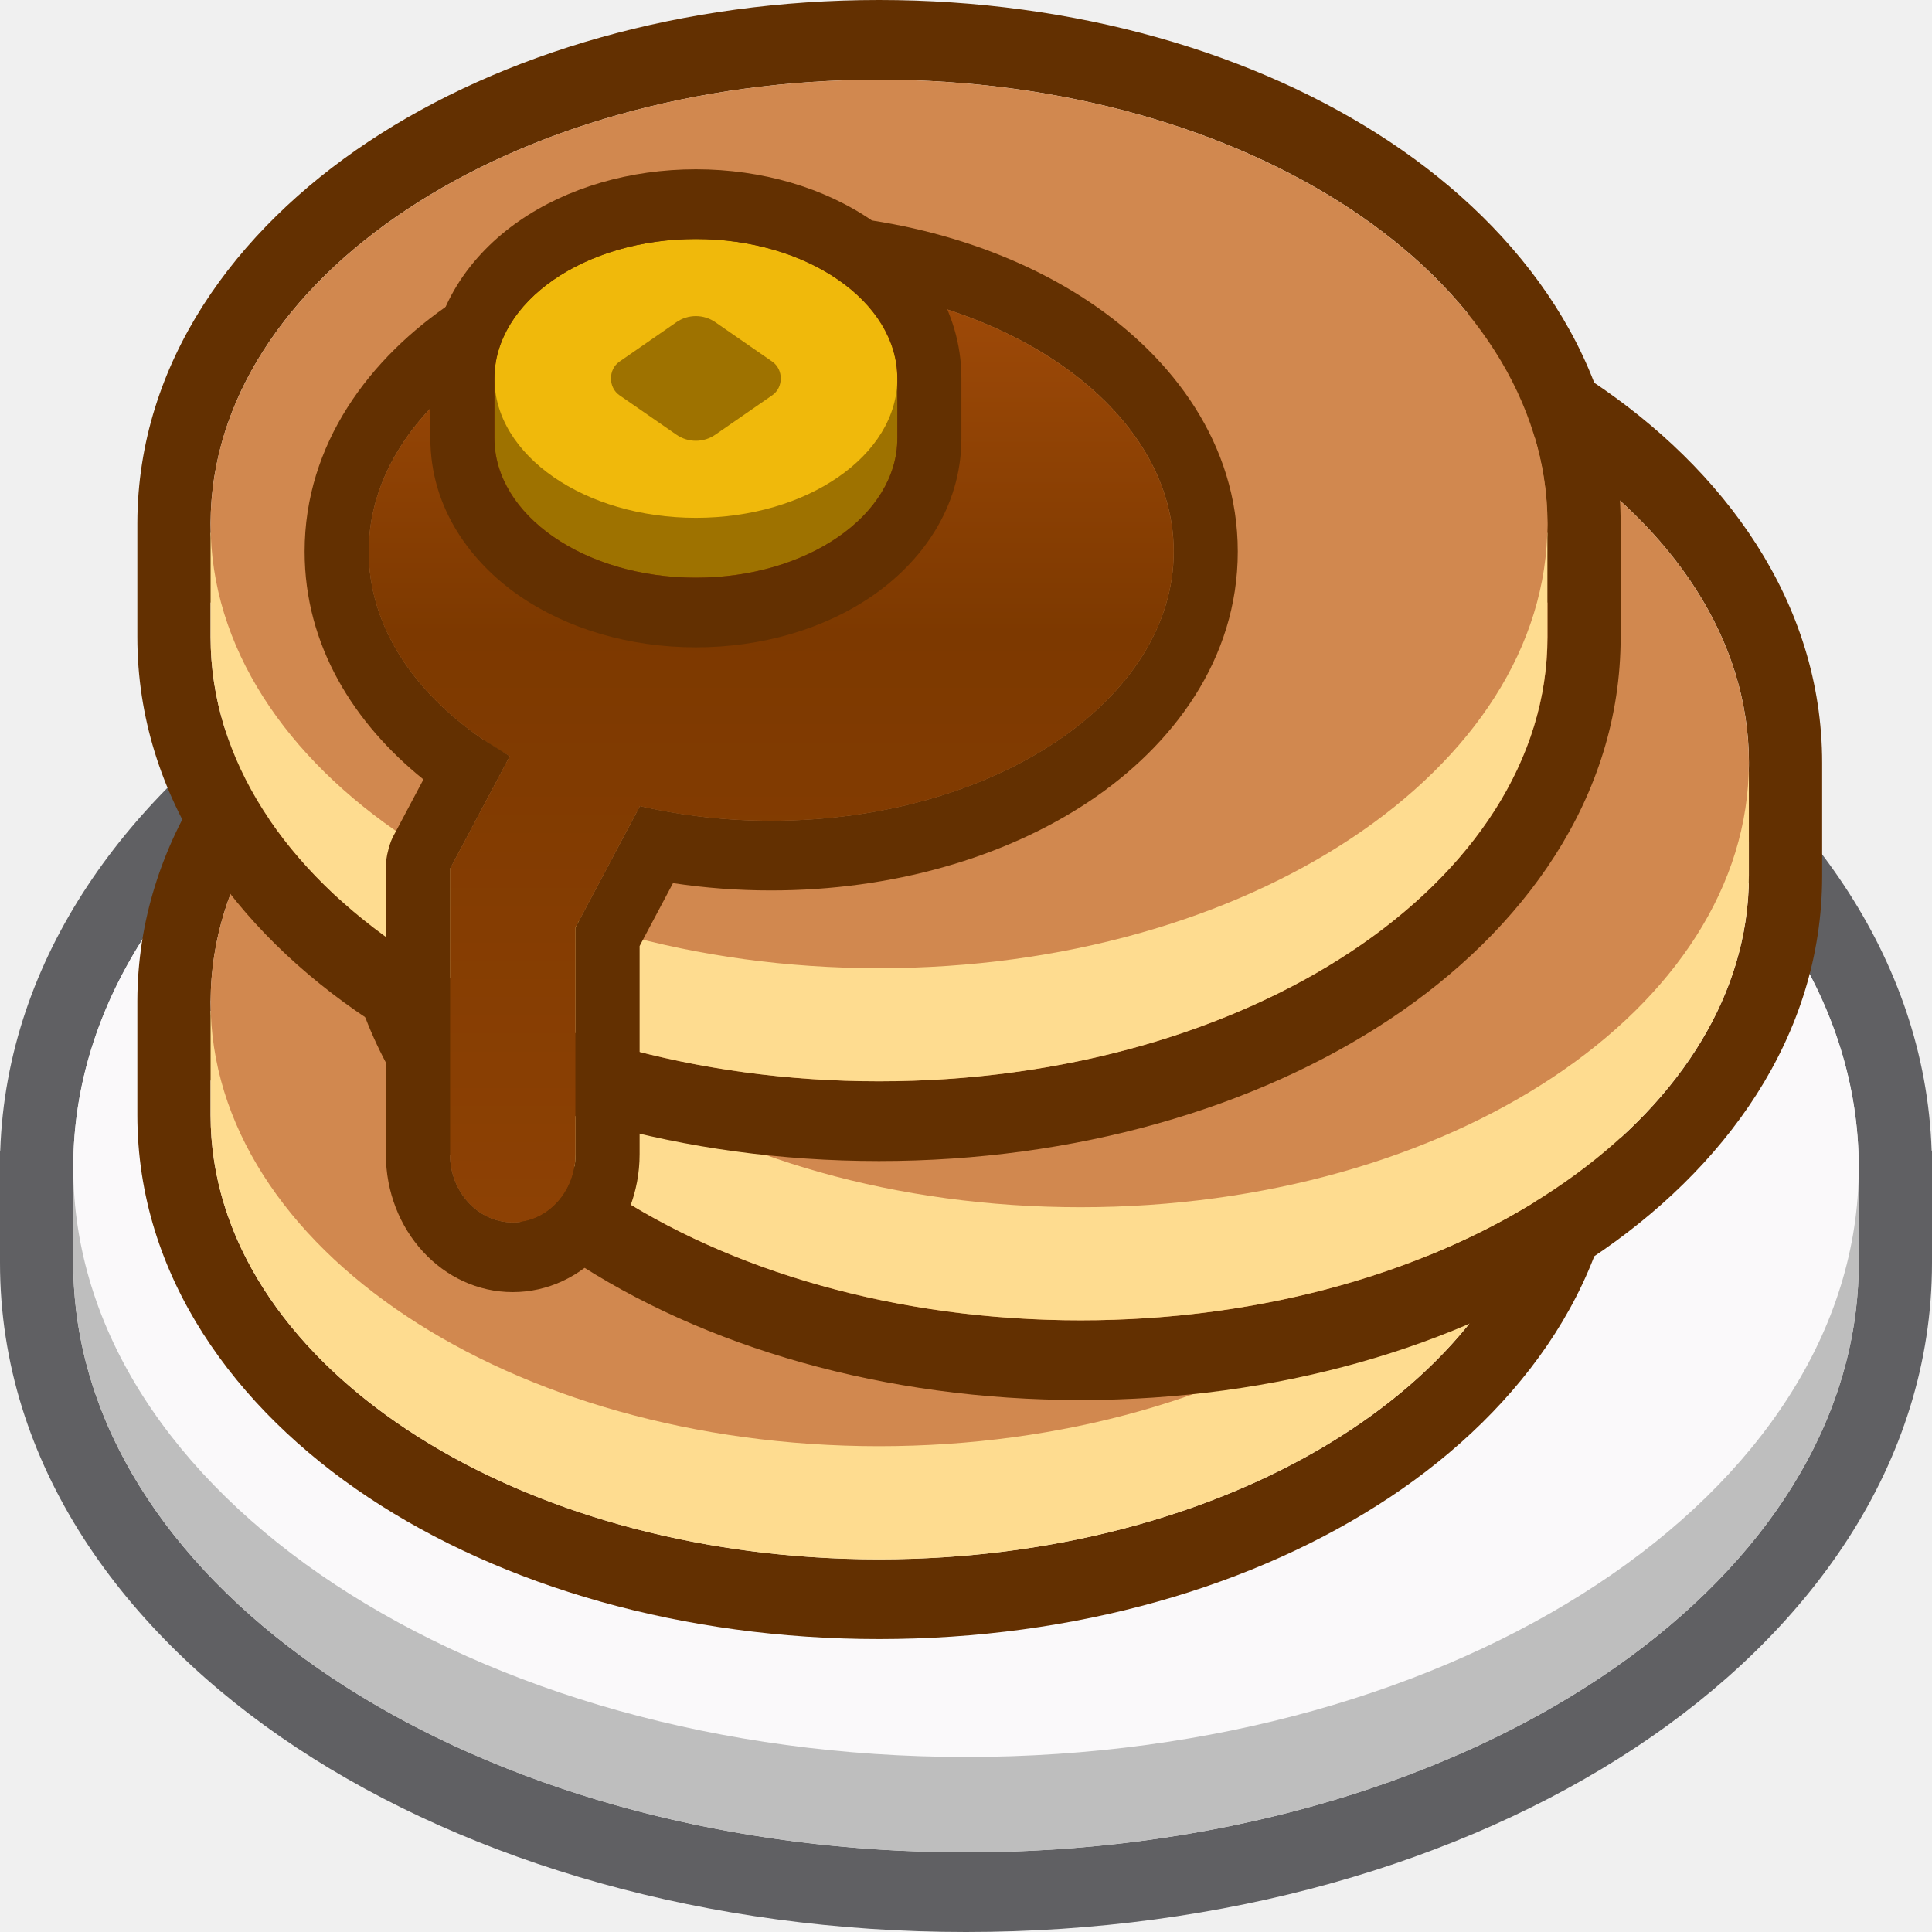
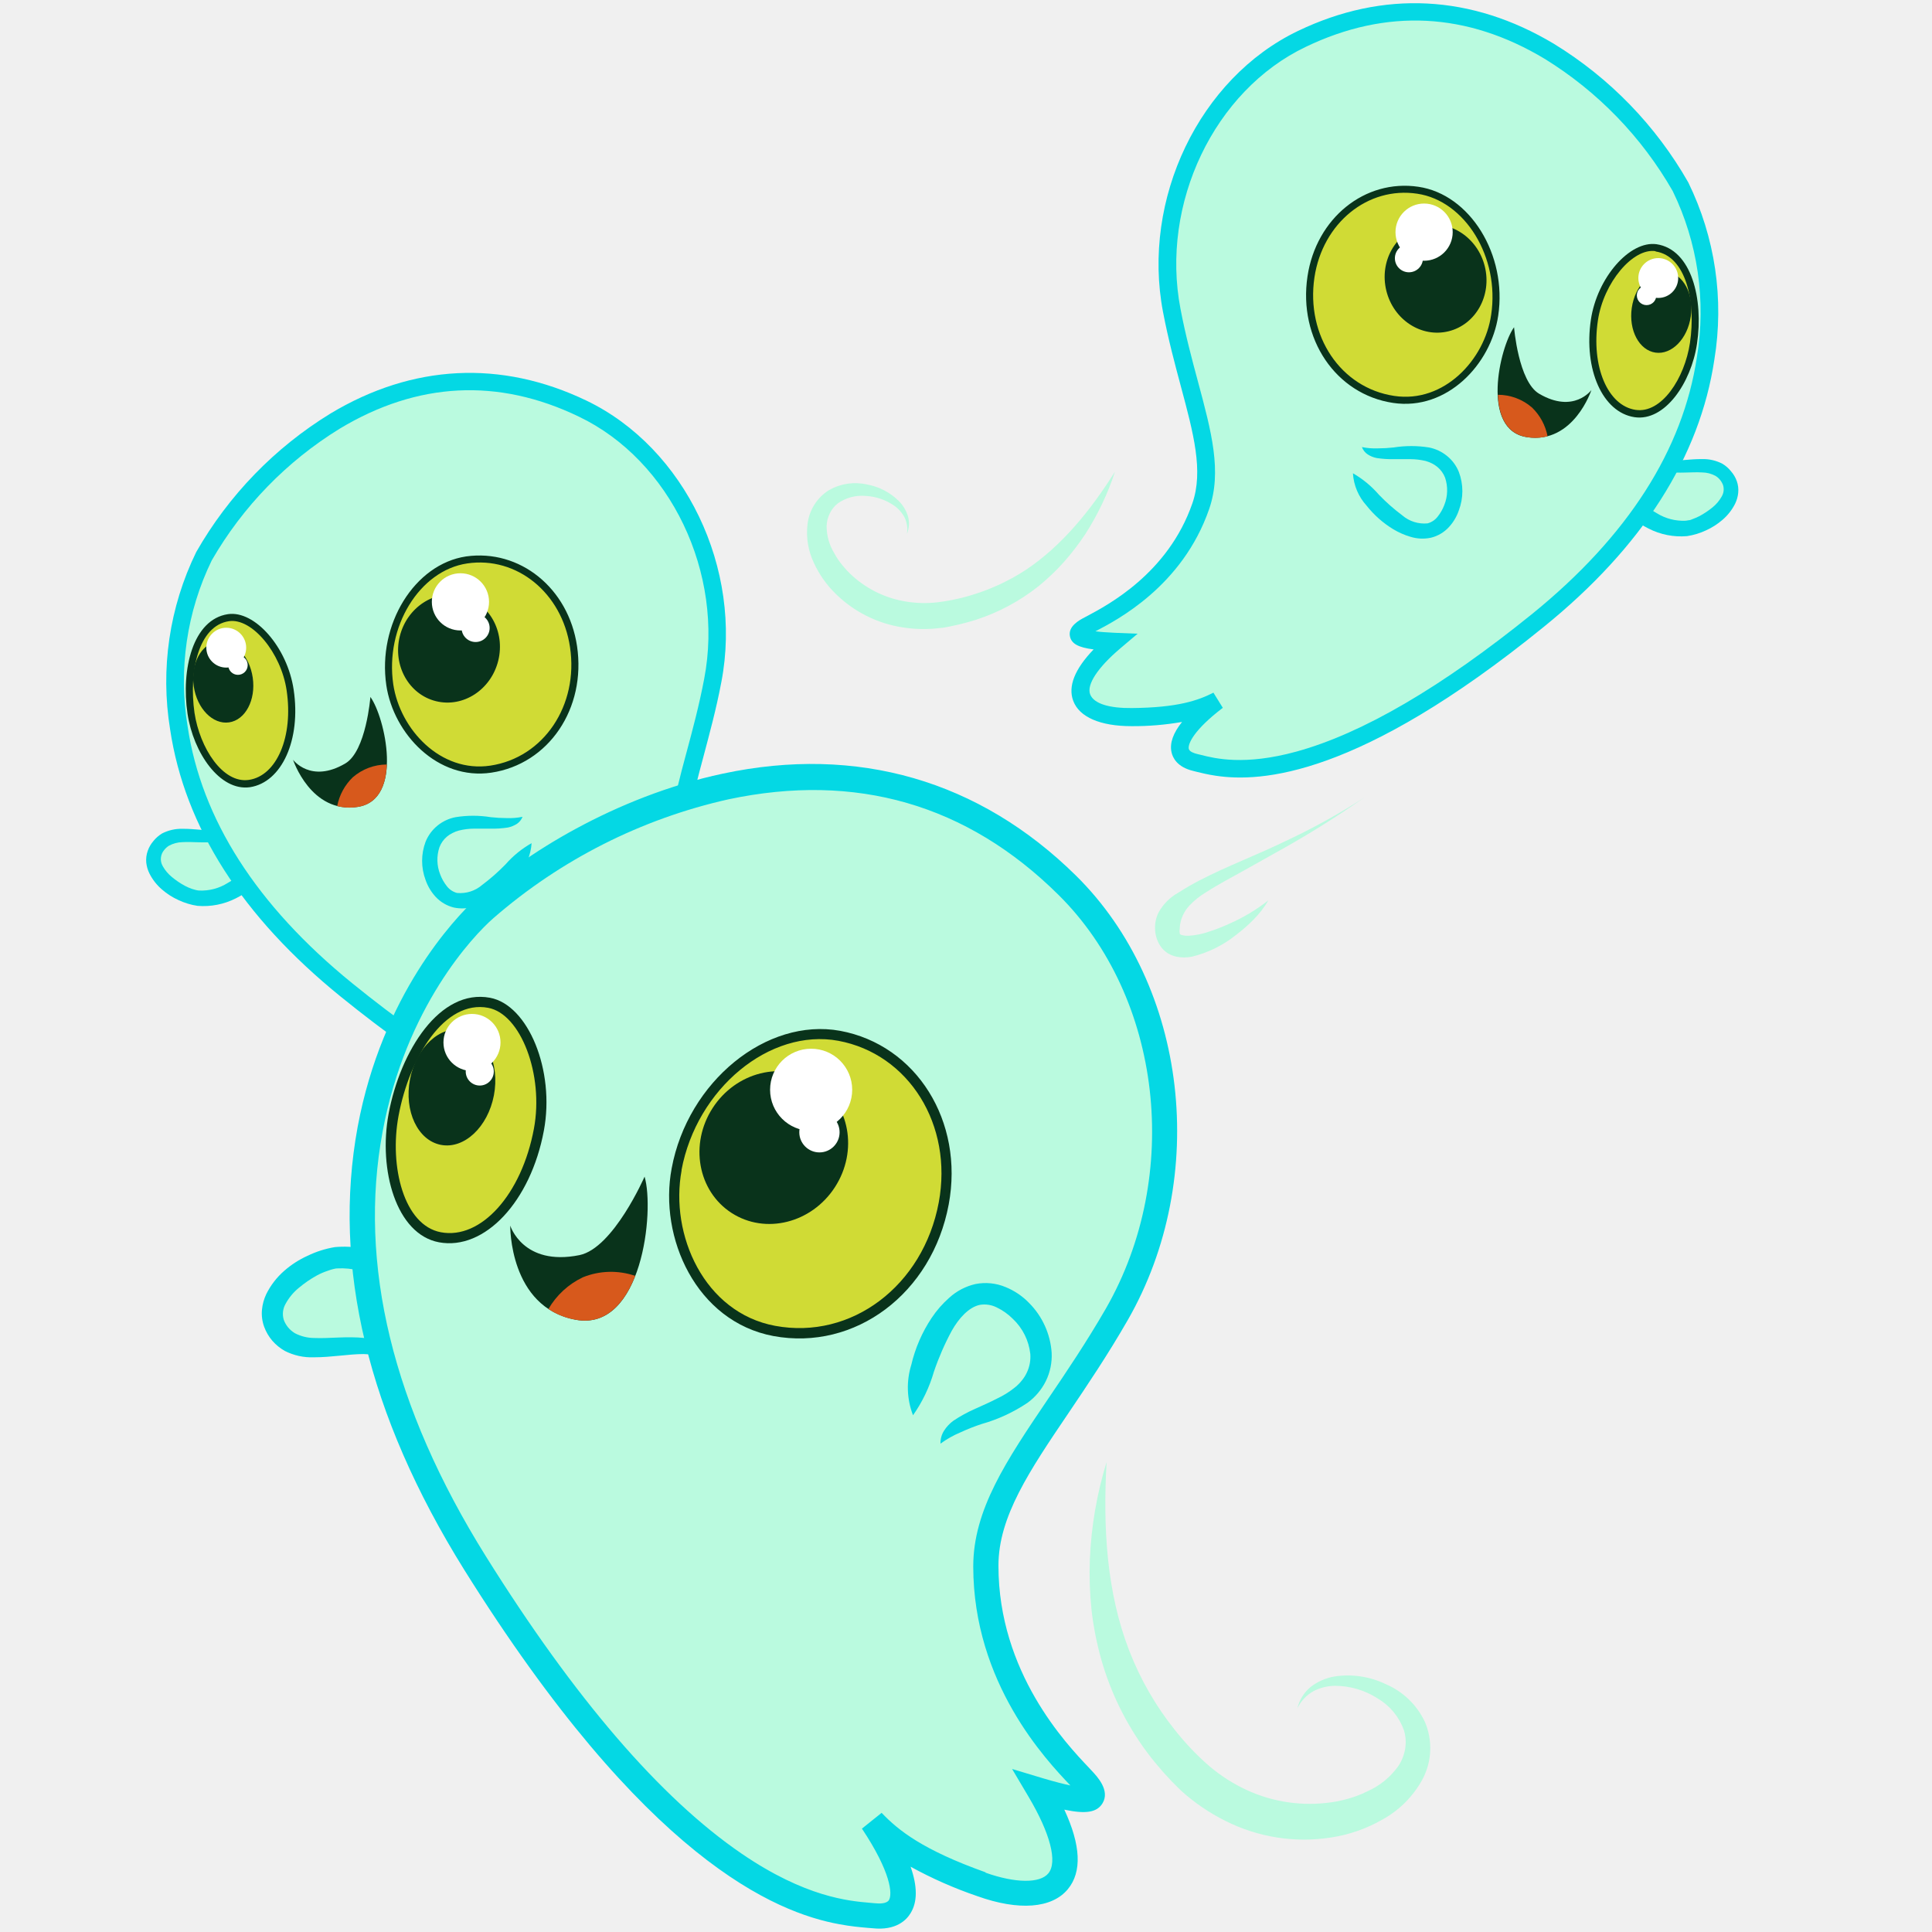
- <svg xmlns="http://www.w3.org/2000/svg" width="64" height="64" fill="none">
-   <style>.B{fill-rule:evenodd}.C{fill:#633001}.D{fill:#fedc90}.E{fill:#d1884f}</style>
-   <path fill="#606063" d="M2.438 38.115l-.012.556c0 .704.056 1.398.166 2.083h-.166v1.077a13.12 13.12 0 0 0 .093 1.562C3.725 53.45 16.463 61.36 32 61.36s28.275-7.912 29.48-17.967a13.11 13.11 0 0 0 .093-1.562v-1.077h-.166a13.13 13.13 0 0 0 .166-2.083 13.2 13.2 0 0 0-.012-.556C61.116 27.587 48.05 19.143 32 19.143S2.884 27.587 2.438 38.115zm-2.43 0c.22-6.424 4.233-11.82 9.82-15.51 5.79-3.824 13.635-6.103 22.17-6.103s16.38 2.28 22.17 6.103c5.586 3.69 9.6 9.085 9.82 15.51H64v3.716c0 6.67-4.082 12.27-9.83 16.065C48.38 61.72 40.536 64 32 64s-16.38-2.28-22.17-6.103C4.082 54.102 0 48.5 0 41.832v-3.716h.01z" class="B" />
-   <path fill="#bebebe" d="M61.574 41.832c0 10.786-13.24 19.53-29.574 19.53S2.427 52.618 2.427 41.832V38.74h59.147v3.092z" />
-   <path fill="#faf9fa" d="M61.574 38.672c0 10.786-13.24 19.53-29.574 19.53S2.427 49.458 2.427 38.672 15.667 19.143 32 19.143s29.574 8.743 29.574 19.53z" />
-   <path d="M6.977 33.155v.037a10.01 10.01 0 0 0 .345 2.602h-.345v1.144c0 .505.038 1.004.113 1.495 1.127 7.426 10.56 13.22 22.03 13.22s20.902-5.796 22.03-13.22a9.95 9.95 0 0 0 .113-1.495v-1.144h-.345a10.02 10.02 0 0 0 .345-2.53v-.073-.037c-.03-8.11-9.932-14.68-22.142-14.68s-22.112 6.57-22.142 14.68zm-2.427 0h0v3.783c0 5.33 3.24 9.73 7.646 12.66 4.447 2.956 10.436 4.698 16.922 4.698s12.475-1.742 16.922-4.698c4.405-2.928 7.646-7.327 7.646-12.66v-3.746c0-5.33-3.24-9.73-7.646-12.658-4.447-2.956-10.436-4.698-16.922-4.698s-12.475 1.742-16.922 4.698c-4.395 2.92-7.632 7.307-7.646 12.622z" class="B C" />
-   <path d="M51.26 36.938c0 8.128-9.913 14.717-22.142 14.717S6.976 45.066 6.976 36.938v-3.453H51.26v3.453z" class="D" />
-   <path d="M51.26 33.19c0 8.128-9.913 14.717-22.142 14.717S6.976 41.32 6.976 33.19 16.9 18.474 29.118 18.474 51.26 25.063 51.26 33.19z" class="E" />
-   <path d="M13.65 25.237v.037a10.01 10.01 0 0 0 .345 2.602h-.345v1.144c0 .505.038 1.004.113 1.495 1.127 7.426 10.56 13.222 22.03 13.222s20.902-5.796 22.03-13.222a9.96 9.96 0 0 0 .113-1.495v-1.144h-.345c.22-.822.34-1.667.345-2.53v-.073-.037c-.03-8.11-9.932-14.68-22.142-14.68s-22.112 6.57-22.142 14.68zm-2.426 0h0v3.783c0 5.33 3.24 9.73 7.647 12.66 4.447 2.956 10.436 4.698 16.922 4.698s12.475-1.742 16.922-4.698c4.405-2.928 7.646-7.327 7.646-12.66v-3.746c0-5.33-3.24-9.73-7.646-12.66-4.447-2.956-10.436-4.698-16.922-4.698S23.316 9.66 18.87 12.615c-4.395 2.92-7.632 7.307-7.646 12.622z" class="B C" />
-   <path d="M57.933 29.02c0 8.128-9.913 14.717-22.142 14.717S13.65 37.148 13.65 29.02v-3.453h44.284v3.453z" class="D" />
-   <path d="M57.933 25.274c0 8.128-9.913 14.717-22.142 14.717S13.65 33.402 13.65 25.274s9.913-14.717 22.142-14.717 22.142 6.59 22.142 14.717z" class="E" />
-   <path d="M6.977 17.32v.037a10.01 10.01 0 0 0 .345 2.602h-.345v1.144c0 .505.038 1.004.113 1.495 1.127 7.426 10.56 13.22 22.03 13.22s20.902-5.796 22.03-13.22a9.95 9.95 0 0 0 .113-1.495V19.96h-.345a10.02 10.02 0 0 0 .345-2.53v-.073-.037C51.23 9.208 41.33 2.64 29.12 2.64S7.006 9.208 6.977 17.32zm-2.427 0h0v3.783c0 5.33 3.24 9.73 7.646 12.66 4.447 2.956 10.436 4.698 16.922 4.698s12.475-1.742 16.922-4.698c4.405-2.928 7.646-7.327 7.646-12.66v-3.746c0-5.33-3.24-9.73-7.646-12.66C41.594 1.742 35.605 0 29.12 0S16.643 1.742 12.197 4.698C7.802 7.62 4.565 12.005 4.55 17.32z" class="B C" />
-   <path d="M51.26 21.103c0 8.128-9.913 14.717-22.142 14.717S6.976 29.23 6.976 21.103V17.65H51.26v3.453z" class="D" />
-   <path d="M51.26 17.356c0 8.128-9.913 14.717-22.142 14.717S6.976 25.484 6.976 17.356 16.9 2.64 29.118 2.64 51.26 9.228 51.26 17.356z" class="E" />
-   <g class="B">
-     <path fill="url(#A)" d="M12.214 18.272c0 2.714 1.813 5.144 4.673 6.78l-1.982 3.733v9.448c0 1.25.93 2.262 2.08 2.262s2.08-1.013 2.08-2.262V30.72l2.132-4.016c1.363.314 2.827.485 4.35.485 7.364 0 13.333-3.992 13.333-8.916S32.9 9.356 25.547 9.356s-13.333 3.992-13.333 8.916z" />
-     <path d="M16.887 25.05l-.91-.572c-2.33-1.605-3.762-3.794-3.762-6.207 0-4.924 5.97-8.916 13.333-8.916s13.333 3.992 13.333 8.916-5.97 8.916-13.333 8.916a19.39 19.39 0 0 1-4.35-.485l-2.132 4.016v7.514c0 1.25-.93 2.262-2.08 2.262s-2.08-1.013-2.08-2.262v-9.448l1.982-3.733zm-4.105 3.773v9.408c0 2.525 1.882 4.572 4.203 4.572s4.203-2.047 4.203-4.57v-6.895l1.106-2.083a21.73 21.73 0 0 0 3.253.242c4 0 7.74-1.082 10.54-2.953 2.764-1.848 4.916-4.708 4.916-8.272S38.85 11.85 36.087 10c-2.798-1.87-6.53-2.953-10.54-2.953S17.805 8.13 15.007 10c-2.764 1.848-4.916 4.708-4.916 8.27 0 3.128 1.647 5.704 3.936 7.55l-.945 1.78c-.1.164-.162.34-.213.53-.062.228-.1.462-.086.694z" class="C" />
+ <svg xmlns="http://www.w3.org/2000/svg" xmlns:xlink="http://www.w3.org/1999/xlink" viewBox="0 0 64 64">
+   <defs>
+     <style>.cls-1{fill:#bafadf;}.cls-2{fill:#04d8e4;}.cls-3{fill:#d0db35;}.cls-4{fill:#09331b;}.cls-5{fill:#fff;}.cls-6{fill:#d7591c;}.cls-7{fill:none;}</style>
+     <symbol id="New_Symbol_1" data-name="New Symbol 1" viewBox="0 0 256 256">
+       <path class="cls-1" d="M101.34,105.5c1.63,5.81,3.92,11.38,7.61,15.78a28,28,0,0,0,6.4,5.56,25.92,25.92,0,0,0,3.71,2,15.57,15.57,0,0,0,3.89,1,13.83,13.83,0,0,0,7.79-1.17,12.29,12.29,0,0,0,1.73-1,10.21,10.21,0,0,0,1.52-1.25,7,7,0,0,0,1.95-3.14,4.12,4.12,0,0,0,.08-1.71,3.89,3.89,0,0,0-.68-1.61,5.61,5.61,0,0,0-3.23-2,7.35,7.35,0,0,0-4.1.18,4.41,4.41,0,0,0-1.75,1.13,3.62,3.62,0,0,0-.87,2,3.67,3.67,0,0,1,.5-2.24,4.83,4.83,0,0,1,1.75-1.64,8,8,0,0,1,4.72-.91,7,7,0,0,1,4.57,2.15,6.17,6.17,0,0,1,1.52,5.13,9.42,9.42,0,0,1-2.28,4.68,13.67,13.67,0,0,1-4,3.11,16.07,16.07,0,0,1-9.72,1.73,17.87,17.87,0,0,1-4.78-1.33l-1.11-.53-1-.57c-.69-.4-1.37-.81-2-1.27a26.07,26.07,0,0,1-6.74-6.67,28.09,28.09,0,0,1-2.37-4.06,33.25,33.25,0,0,1-1.66-4.35A35.71,35.71,0,0,1,101.34,105.5Z" />
+       <path class="cls-1" d="M85.42,154.69a89.23,89.23,0,0,0,10.67,5.87c3.66,1.77,7.45,3.18,11.15,5.09.93.49,1.82,1,2.79,1.62a6.7,6.7,0,0,1,2.63,2.63,4.59,4.59,0,0,1,.46,2.09,4.32,4.32,0,0,1-.67,2.3,3.56,3.56,0,0,1-1,1,3.8,3.8,0,0,1-1.2.46,5.14,5.14,0,0,1-2,0,15.25,15.25,0,0,1-5.9-2.9,20.38,20.38,0,0,1-2.36-2.09,11.93,11.93,0,0,1-1.9-2.48,26.81,26.81,0,0,0,7.87,4.15,10.34,10.34,0,0,0,2.64.54,2.75,2.75,0,0,0,1-.11c.24-.09.23-.15.24-.22a2.11,2.11,0,0,0,0-.62,4.53,4.53,0,0,0-.12-.89,5,5,0,0,0-1.11-2.1,10,10,0,0,0-2.24-1.81c-1.67-1.08-3.45-2.06-5.23-3l-5.35-3C92.21,159.18,88.75,157,85.42,154.69Z" />
+       <path class="cls-1" d="M32.84,108.89c-3.69,4.21-9.49-.25-12,3.38-1.91,2.77,1.82,5.89,4.82,6.64s8.63-1.67,10.82-7.87" />
+       <path class="cls-2" d="M32.84,108.89a22,22,0,0,1-2.09.83,6.88,6.88,0,0,1-2,.36c-1.43,0-2.92-.27-4.6-.26a5.6,5.6,0,0,0-2.68.62,4.38,4.38,0,0,0-1.14,1,4,4,0,0,0-.75,1.29,3.64,3.64,0,0,0-.2,1.57,4.29,4.29,0,0,0,.42,1.44,6.85,6.85,0,0,0,1.67,2.13,8.9,8.9,0,0,0,2.17,1.39,9,9,0,0,0,2.53.77,9.52,9.52,0,0,0,5.09-1,10.73,10.73,0,0,0,3.86-3.24,6.28,6.28,0,0,0,1.4-4.71,39.16,39.16,0,0,0-3.08,3.34A13.75,13.75,0,0,1,30.17,117a6.56,6.56,0,0,1-3.82,1,3.11,3.11,0,0,1-.44-.08l-.48-.14a6.52,6.52,0,0,1-.94-.41,10.36,10.36,0,0,1-1.7-1.15,5,5,0,0,1-1.22-1.44,1.86,1.86,0,0,1,.21-2.18,2.39,2.39,0,0,1,.61-.54,3.92,3.92,0,0,1,1.78-.47c1.4-.08,3,.15,4.66-.06a6.45,6.45,0,0,0,2.43-.73A3.4,3.4,0,0,0,32.84,108.89Z" />
+       <path class="cls-1" d="M90.59,116.05c3.54,10.23,12.52,14.5,14.86,15.73s1.89,2-3.41,2.24c8.07,6.85,4.09,10-2.25,10s-9.22-1.07-11.4-2.18c5.68,4.33,6.28,7.4,2.94,8.19s-15.72,5.22-45.43-18.84S22.7,81.87,27,73.7c5-9.37,24.6-31.83,50.17-19.56,12,5.77,20.1,21,17.24,36C92.27,101.47,88.26,109.3,90.59,116.05Z" />
+       <path class="cls-2" d="M45.16,132.07c-13.08-10.59-20.69-22.51-22.62-35.43A39.13,39.13,0,0,1,26,73.15,51.4,51.4,0,0,1,43.78,54.8c10.89-6.55,22.62-7.14,33.92-1.72,13.07,6.27,20.76,22.29,17.89,37.26C94.9,94,94,97.26,93.23,100.18c-1.68,6.26-3,11.21-1.53,15.49,3.23,9.33,11.29,13.52,13.94,14.89l.36.19c.67.35,2.24,1.18,1.93,2.54-.21.92-1.07,1.44-3.13,1.69,2.51,2.62,3.42,4.91,2.7,6.83-.81,2.17-3.63,3.39-7.72,3.35a39.52,39.52,0,0,1-6.71-.56q1.79,2.27,1.41,4.05c-.15.71-.73,2-2.88,2.49l-.42.1a23.34,23.34,0,0,1-2.58.54C82.65,152.67,69.69,151.94,45.16,132.07ZM99.8,142.82c2.92,0,5.08-.69,5.51-1.83s-1-3.54-4-6.08L99,133l3-.12c1.17,0,2-.12,2.58-.2h0c-2.85-1.48-11.54-6-15.07-16.21h0c-1.72-5-.31-10.21,1.48-16.86.77-2.87,1.65-6.13,2.32-9.67C96,75.94,88.83,61,76.69,55.2,66,50.05,55.31,50.6,45,56.81A49.55,49.55,0,0,0,28.06,74.25a36.6,36.6,0,0,0-3.2,22c1.83,12.32,9.16,23.74,21.77,34,12,9.73,22.55,15.89,31.3,18.28,6.9,1.9,10.8.91,12.67.44l.47-.11c.38-.09,1-.3,1.12-.7.14-.63-.66-2.49-4.51-5.42l1.24-2C90.94,141.8,93.66,142.76,99.8,142.82Z" />
+       <path class="cls-3" d="M51.65,90.74c-1.12-7.54,3.4-15.53,10.18-16.54s13,3.93,14.17,11.48-3.22,15.08-11,16.23C58.26,102.92,52.59,97.08,51.65,90.74Z" />
+       <path class="cls-4" d="M51.19,90.81C50,82.73,54.93,74.75,61.76,73.73c7.1-1,13.55,4.16,14.7,11.88,1.23,8.27-3.75,15.63-11.35,16.77C58,103.44,52.15,97.26,51.19,90.81Zm.92-.13c.9,6,6.28,11.75,12.86,10.77,7.08-1.06,11.72-8,10.56-15.7-1.07-7.2-7.06-12.07-13.63-11.09C55.56,75.6,51,83.09,52.11,90.68Z" />
+       <path class="cls-3" d="M25.31,94.51c-.89-6,.8-12,5-12.66,3.22-.48,7.38,4.22,8.17,9.56.9,6-1.2,11.77-5.4,12.39C29.37,104.35,26.06,99.54,25.31,94.51Z" />
+       <path class="cls-4" d="M24.85,94.58c-.88-5.88.7-12.5,5.35-13.2,3.57-.53,7.88,4.41,8.71,10,1,6.62-1.56,12.29-5.8,12.93C29.12,104.86,25.62,99.74,24.85,94.58Zm.92-.14c.71,4.71,3.77,9.41,7.21,8.9,3.71-.55,5.91-5.76,5-11.86-.74-5-4.6-9.62-7.64-9.17C26.29,82.91,25,89,25.77,94.44Z" />
+       <ellipse class="cls-4" cx="59.49" cy="85.92" rx="7.19" ry="6.72" transform="translate(-38.16 123.14) rotate(-76.16)" />
+       <circle class="cls-5" cx="61.01" cy="79.75" r="3.79" />
+       <circle class="cls-5" cx="63.02" cy="83.21" r="1.86" />
+       <ellipse class="cls-4" cx="29.58" cy="90.36" rx="3.95" ry="5.41" transform="translate(-12.57 5.14) rotate(-8.19)" />
+       <path class="cls-4" d="M49.08,92.35s-.56,7.18-3.32,8.81c-4.59,2.7-6.93-.49-6.93-.49s2.35,7.17,8.54,6.25S51,95,49.08,92.35Z" />
+       <path class="cls-6" d="M46.74,103a6.91,6.91,0,0,1,4.52-1.7c-.11,2.79-1.12,5.22-3.89,5.63a6.61,6.61,0,0,1-2.69-.12A7.19,7.19,0,0,1,46.74,103Z" />
+       <path class="cls-1" d="M69.24,108.23c-2.44,2.18-8.11-1-11.09,2.3-2.46,2.69-.88,8,2.12,8.74s7.34-3,10.17-7.59" />
+       <path class="cls-2" d="M69.24,108.23a8.77,8.77,0,0,1-2.1.17,19.48,19.48,0,0,1-2.11-.12,14.6,14.6,0,0,0-4.67,0,5.41,5.41,0,0,0-2.37,1.1,5.34,5.34,0,0,0-1.6,2.16,7.22,7.22,0,0,0,0,5.06,6.39,6.39,0,0,0,1.33,2.23,4.9,4.9,0,0,0,2.4,1.42,5.37,5.37,0,0,0,2.71-.12,9.61,9.61,0,0,0,2.28-1A13,13,0,0,0,68.63,116a7.05,7.05,0,0,0,1.81-4.28A13.32,13.32,0,0,0,67,114.52a26.24,26.24,0,0,1-3.1,2.73,4.45,4.45,0,0,1-3.35,1.07,2.5,2.5,0,0,1-1.32-.87,5.7,5.7,0,0,1-.9-1.58,5.23,5.23,0,0,1-.1-3.61,3.43,3.43,0,0,1,1-1.41,3.26,3.26,0,0,1,.73-.47,4,4,0,0,1,.85-.33,8.4,8.4,0,0,1,2-.25c.7,0,1.43,0,2.18,0a13.22,13.22,0,0,0,2.32-.15,3.63,3.63,0,0,0,1.16-.47A2,2,0,0,0,69.24,108.23Z" />
+       <circle class="cls-5" cx="29.98" cy="85.82" r="2.64" />
+       <circle class="cls-5" cx="31.53" cy="88.13" r="1.29" />
+       <path class="cls-1" d="M147.74,62.5c-3.22,5.11-7,9.79-11.79,13A28,28,0,0,1,128.24,79a26.57,26.57,0,0,1-4.12.82,15.09,15.09,0,0,1-4-.1A13.86,13.86,0,0,1,113,76.35a12.42,12.42,0,0,1-1.37-1.44,9.91,9.91,0,0,1-1.1-1.63,6.92,6.92,0,0,1-1-3.56,4.11,4.11,0,0,1,.41-1.67A3.77,3.77,0,0,1,111,66.71a5.53,5.53,0,0,1,3.66-1,7.3,7.3,0,0,1,3.88,1.33,4.42,4.42,0,0,1,1.35,1.59,3.56,3.56,0,0,1,.28,2.13,3.71,3.71,0,0,0,.16-2.29,4.91,4.91,0,0,0-1.22-2.07,8,8,0,0,0-4.26-2.21,7,7,0,0,0-5,.75A6.15,6.15,0,0,0,107,69.46a9.4,9.4,0,0,0,.85,5.14,13.76,13.76,0,0,0,2.91,4.11,16.09,16.09,0,0,0,8.83,4.42,17.55,17.55,0,0,0,5,.08c.41,0,.81-.13,1.22-.19l1.16-.25c.78-.18,1.55-.39,2.3-.63a26.48,26.48,0,0,0,8.36-4.48A29.1,29.1,0,0,0,141,74.44a33.55,33.55,0,0,0,2.83-3.7A36,36,0,0,0,147.74,62.5Z" />
+       <path class="cls-1" d="M180.75,105.7a87.85,87.85,0,0,1-10.67,5.87c-3.66,1.77-7.45,3.18-11.15,5.09-.93.49-1.83,1-2.79,1.62a6.66,6.66,0,0,0-2.63,2.64,4.42,4.42,0,0,0-.46,2.08,4.32,4.32,0,0,0,.67,2.3,3.32,3.32,0,0,0,1,1,3.64,3.64,0,0,0,1.19.47,5.18,5.18,0,0,0,2,0,15,15,0,0,0,5.89-2.9,20.48,20.48,0,0,0,2.37-2.09,12.66,12.66,0,0,0,1.9-2.48,24.17,24.17,0,0,1-5.16,3.09,23.88,23.88,0,0,1-2.72,1.06,9.77,9.77,0,0,1-2.64.54,3.07,3.07,0,0,1-1-.1c-.23-.1-.22-.16-.23-.22a1.83,1.83,0,0,1,0-.63,3.89,3.89,0,0,1,.12-.89,4.89,4.89,0,0,1,1.11-2.1,10,10,0,0,1,2.24-1.81c1.66-1.08,3.45-2,5.23-3l5.35-3C174,110.19,177.42,108,180.75,105.7Z" />
+       <path class="cls-1" d="M216.87,59.9c3.68,4.22,9.49-.25,12,3.38,1.91,2.77-1.82,5.89-4.82,6.64s-8.63-1.67-10.83-7.87" />
+       <path class="cls-2" d="M216.87,59.9a22,22,0,0,0,2.09.83,6.88,6.88,0,0,0,2,.36c1.43,0,2.91-.27,4.6-.26a5.54,5.54,0,0,1,2.67.62,4.25,4.25,0,0,1,1.14,1,4,4,0,0,1,.76,1.29,3.51,3.51,0,0,1,.19,1.57,4.22,4.22,0,0,1-.41,1.44,6.85,6.85,0,0,1-1.67,2.13,8.9,8.9,0,0,1-2.17,1.39,9.11,9.11,0,0,1-2.53.77,9.42,9.42,0,0,1-5.09-1,10.64,10.64,0,0,1-3.86-3.24,6.33,6.33,0,0,1-1.41-4.71,36.13,36.13,0,0,1,3.08,3.34A14.27,14.27,0,0,0,219.53,68a6.66,6.66,0,0,0,3.82,1l.45-.07c.16,0,.32-.09.48-.15a7,7,0,0,0,.94-.41,11,11,0,0,0,1.7-1.14,5,5,0,0,0,1.22-1.45,1.88,1.88,0,0,0,.18-1.48,2.46,2.46,0,0,0-.39-.7,2.39,2.39,0,0,0-.61-.54,3.8,3.8,0,0,0-1.78-.46c-1.41-.08-3,.14-4.66-.06a6.55,6.55,0,0,1-2.44-.73A3.44,3.44,0,0,1,216.87,59.9Z" />
+       <path class="cls-1" d="M159.12,67.06c-3.54,10.23-12.52,14.5-14.86,15.74s-1.89,2,3.4,2.23c-8.07,6.85-4.08,10,2.26,10s9.22-1.07,11.4-2.18c-5.68,4.33-6.28,7.41-2.95,8.19s15.73,5.22,45.44-18.84S227,32.88,222.68,24.71c-5-9.37-24.61-31.82-50.17-19.56-12,5.77-20.11,21-17.24,36C157.44,52.48,161.45,60.32,159.12,67.06Z" />
+       <path class="cls-2" d="M161.1,102.79c-1.07-.16-1.92-.37-2.57-.53l-.43-.11c-2.14-.51-2.72-1.77-2.87-2.49-.26-1.18.22-2.54,1.4-4a37.33,37.33,0,0,1-6.7.56c-4.1,0-6.91-1.18-7.72-3.35-.72-1.92.19-4.21,2.7-6.82-2.07-.26-2.92-.77-3.13-1.7-.31-1.36,1.26-2.19,1.93-2.54l.36-.19C146.72,80.2,154.78,76,158,66.68c1.48-4.28.15-9.23-1.53-15.49-.78-2.91-1.67-6.22-2.36-9.83-2.87-15,4.82-31,17.88-37.26,11.31-5.43,23-4.83,33.92,1.71a51.31,51.31,0,0,1,17.79,18.35,39,39,0,0,1,3.46,23.5c-1.93,12.91-9.54,24.83-22.62,35.42C180,103,167.06,103.68,161.1,102.79Zm-.31-11,1.24,2c-3.85,2.93-4.65,4.79-4.51,5.43.08.39.74.6,1.12.69l.46.11c1.88.48,5.78,1.46,12.68-.43,8.74-2.4,19.27-8.55,31.3-18.29C215.69,71.05,223,59.63,224.85,47.31a36.6,36.6,0,0,0-3.21-22A49.49,49.49,0,0,0,204.72,7.82c-10.32-6.21-21-6.75-31.7-1.61C160.88,12,153.74,27,156.42,40.92c.67,3.53,1.55,6.79,2.32,9.66,1.79,6.65,3.2,11.91,1.48,16.87h0c-3.53,10.21-12.22,14.72-15.07,16.2h0c.59.08,1.42.15,2.59.2l3,.12-2.29,1.94c-3,2.54-4.49,4.82-4,6.09s2.59,1.85,5.51,1.82C156.05,93.77,158.77,92.81,160.79,91.78Z" />
+       <path class="cls-3" d="M198.06,41.76c1.12-7.55-3.4-15.54-10.18-16.55s-13,3.93-14.17,11.48,3.22,15.08,11,16.24C191.45,53.94,197.11,48.09,198.06,41.76Z" />
+       <path class="cls-4" d="M184.6,53.39c-7.6-1.13-12.59-8.5-11.35-16.77,1.15-7.71,7.6-12.93,14.7-11.87,6.83,1,11.78,9,10.57,17.08C197.56,48.27,191.74,54.45,184.6,53.39Zm3.21-27.72c-6.58-1-12.56,3.89-13.64,11.09-1.15,7.75,3.49,14.65,10.57,15.7,6.58,1,12-4.78,12.85-10.77C198.73,34.1,194.15,26.62,187.81,25.67Z" />
+       <path class="cls-3" d="M224.4,45.52c.89-6-.8-12-5-12.66-3.23-.48-7.38,4.22-8.18,9.57-.89,6,1.21,11.76,5.4,12.39C220.34,55.36,223.65,50.55,224.4,45.52Z" />
+       <path class="cls-4" d="M216.59,55.28c-4.23-.63-6.77-6.31-5.79-12.92.83-5.56,5.14-10.5,8.7-10,4.66.69,6.24,7.31,5.36,13.19C224.09,50.75,220.59,55.87,216.59,55.28Zm2.78-22c-3-.45-6.9,4.18-7.64,9.18-.91,6.09,1.29,11.3,5,11.85,3.44.51,6.5-4.18,7.2-8.89C224.74,40,223.42,33.93,219.37,33.32Z" />
+       <ellipse class="cls-4" cx="190.22" cy="36.93" rx="6.72" ry="7.19" transform="translate(-3.31 46.56) rotate(-13.84)" />
+       <circle class="cls-5" cx="188.7" cy="30.76" r="3.79" />
+       <circle class="cls-5" cx="186.69" cy="34.22" r="1.86" />
+       <ellipse class="cls-4" cx="220.13" cy="41.37" rx="5.41" ry="3.95" transform="translate(147.82 253.36) rotate(-81.81)" />
+       <path class="cls-4" d="M200.62,43.36s.57,7.19,3.32,8.81c4.6,2.7,6.93-.49,6.93-.49s-2.34,7.17-8.53,6.25S198.72,46,200.62,43.36Z" />
+       <path class="cls-6" d="M203,54a6.9,6.9,0,0,0-4.52-1.69c.11,2.79,1.12,5.21,3.89,5.62a6.44,6.44,0,0,0,2.69-.12A7.19,7.19,0,0,0,203,54Z" />
+       <path class="cls-1" d="M180.46,59.24c2.45,2.18,8.11-1,11.1,2.31,2.46,2.68.88,8-2.13,8.73s-7.33-3-10.16-7.59" />
+       <path class="cls-2" d="M180.46,59.24a8.85,8.85,0,0,0,2.11.17,19.16,19.16,0,0,0,2.1-.12,14.9,14.9,0,0,1,4.67,0,5.42,5.42,0,0,1,2.38,1.11,5.22,5.22,0,0,1,1.59,2.15,7.17,7.17,0,0,1,0,5.06A6.19,6.19,0,0,1,192,69.83a4.76,4.76,0,0,1-2.39,1.42,5.37,5.37,0,0,1-2.71-.12,9.81,9.81,0,0,1-2.28-1A13.34,13.34,0,0,1,181.08,67a7,7,0,0,1-1.81-4.29,13.32,13.32,0,0,1,3.44,2.84,25.18,25.18,0,0,0,3.09,2.73,4.48,4.48,0,0,0,3.36,1.07,2.5,2.5,0,0,0,1.32-.87,5.75,5.75,0,0,0,.9-1.57,5.26,5.26,0,0,0,.1-3.62,3.46,3.46,0,0,0-1-1.4,3.54,3.54,0,0,0-.73-.48,4.55,4.55,0,0,0-.85-.33,9,9,0,0,0-2-.24c-.7,0-1.43,0-2.18,0a13.22,13.22,0,0,1-2.32-.15,3.42,3.42,0,0,1-1.16-.47A2,2,0,0,1,180.46,59.24Z" />
+       <circle class="cls-5" cx="219.73" cy="36.84" r="2.64" />
+       <circle class="cls-5" cx="218.18" cy="39.14" r="1.29" />
+       <path class="cls-1" d="M146.63,193.72c-.5,8.65,0,17.27,3,25a39.75,39.75,0,0,0,6.07,10.54,35.2,35.2,0,0,0,4.12,4.39,21.69,21.69,0,0,0,4.78,3.25,19.91,19.91,0,0,0,11.12,2,16.47,16.47,0,0,0,2.8-.53,13.9,13.9,0,0,0,2.64-1,10,10,0,0,0,4.12-3.35,5.89,5.89,0,0,0,.91-2.29,5.4,5.4,0,0,0-.17-2.49,8,8,0,0,0-3.46-4.18,10.47,10.47,0,0,0-5.64-1.68,6.26,6.26,0,0,0-2.9.72,5.14,5.14,0,0,0-2.11,2.26,5.26,5.26,0,0,1,1.73-2.81,7.1,7.1,0,0,1,3.14-1.4,11.57,11.57,0,0,1,6.82,1,10.1,10.1,0,0,1,5.2,5,8.8,8.8,0,0,1-.34,7.67,13.4,13.4,0,0,1-5.28,5.28,19.61,19.61,0,0,1-6.82,2.38,23.12,23.12,0,0,1-14-2.21,25.8,25.8,0,0,1-5.86-4c-.42-.4-.84-.83-1.25-1.24l-1.16-1.26c-.75-.86-1.48-1.74-2.16-2.66a38,38,0,0,1-6-12.2,41,41,0,0,1-1.3-6.62,46.57,46.57,0,0,1-.22-6.67A51.34,51.34,0,0,1,146.63,193.72Z" />
+       <path class="cls-1" d="M85.74,212.63a125.18,125.18,0,0,0,11.73,13c4.13,4.12,8.61,7.8,12.74,12.12,1,1.09,2,2.26,3,3.5a9.51,9.51,0,0,1,2.34,4.81,6.44,6.44,0,0,1-.36,3,6.11,6.11,0,0,1-2,2.8,4.88,4.88,0,0,1-1.84.87,5.27,5.27,0,0,1-1.84.07,7.74,7.74,0,0,1-2.76-1,21.83,21.83,0,0,1-6.64-6.7,28.88,28.88,0,0,1-2.23-3.94,17.14,17.14,0,0,1-1.42-4.25,35.12,35.12,0,0,0,5.55,6.6,32.23,32.23,0,0,0,3.19,2.71,14.91,14.91,0,0,0,3.33,2,4.15,4.15,0,0,0,1.39.32c.36,0,.38-.11.43-.19a3.42,3.42,0,0,0,.34-.83,5.86,5.86,0,0,0,.25-1.26,7,7,0,0,0-.52-3.37,14.65,14.65,0,0,0-2.19-3.51c-1.76-2.24-3.72-4.4-5.67-6.56l-5.87-6.52C92.85,221.9,89.16,217.35,85.74,212.63Z" />
+       <path class="cls-1" d="M54.1,181.07c-5.34-6-13.61.49-17.26-4.68-2.78-3.95,2.53-8.48,6.83-9.59s12.39,2.28,15.63,11.14" />
+       <path class="cls-2" d="M54.1,181.07a30.74,30.74,0,0,0-3-1.16,9.83,9.83,0,0,0-2.93-.49c-2,0-4.18.43-6.6.43a7.83,7.83,0,0,1-3.84-.85,6.38,6.38,0,0,1-1.65-1.35A6,6,0,0,1,35,175.8a5.2,5.2,0,0,1-.29-2.24,6.16,6.16,0,0,1,.57-2.08,9.93,9.93,0,0,1,2.37-3.08,12.52,12.52,0,0,1,3.1-2,13.28,13.28,0,0,1,3.61-1.15,13.56,13.56,0,0,1,7.31,1.38,15.14,15.14,0,0,1,5.59,4.59,9,9,0,0,1,2.08,6.74,54,54,0,0,1-4.46-4.76,20.55,20.55,0,0,0-4.67-3.73,9.57,9.57,0,0,0-5.5-1.4c-.22,0-.43.06-.64.11s-.46.14-.68.22A8.44,8.44,0,0,0,42,169a14.78,14.78,0,0,0-2.42,1.66,7.12,7.12,0,0,0-1.73,2.09,2.68,2.68,0,0,0-.25,2.13,3.38,3.38,0,0,0,.57,1,3.6,3.6,0,0,0,.89.77,5.59,5.59,0,0,0,2.56.64c2,.09,4.3-.25,6.68,0a9.42,9.42,0,0,1,3.51,1A4.94,4.94,0,0,1,54.1,181.07Z" />
+       <path class="cls-1" d="M130.62,207.47c0,15.53,10.2,25.52,12.8,28.29s1.61,3.62-5.67,1.43c7.74,13.07.85,15.53-7.72,12.48s-12-5.77-14.44-8.3c5.67,8.53,5,13,.16,12.49s-23.77-.27-52.82-46.8-8.4-77.7,1.28-86.76c11.12-10.39,48.26-31.66,77.19-3.06,13.62,13.45,17.44,37.92,6.57,56.87C139.71,188.48,130.61,197.23,130.62,207.47Z" />
+       <path class="cls-2" d="M61.51,208C48.72,187.47,44,167.75,47.39,149.32c3.26-17.52,12.82-27.58,15.68-30.25,6.14-5.73,18.39-13.51,32.71-16.56,17.82-3.8,34,.89,46.81,13.53,14.78,14.61,17.72,39.94,6.83,58.9-2.63,4.58-5.38,8.65-7.8,12.24-5.21,7.7-9.33,13.79-9.32,20.29,0,14.16,9,23.61,11.95,26.72l.39.42c.75.79,2.49,2.65,1.44,4.35-.72,1.16-2.12,1.45-5.05.83,2.19,4.72,2.35,8.25.47,10.53-2.11,2.56-6.5,2.9-12,.93a55.48,55.48,0,0,1-8.84-3.9c.91,2.6.92,4.66,0,6.15-.54.9-1.92,2.35-5.07,2l-.63-.05c-1-.09-2.2-.19-3.74-.48C102.72,253.42,85.49,246.37,61.51,208Zm69.08,40.14c3.95,1.4,7.21,1.44,8.32.09,1.24-1.5.26-5.29-2.61-10.13l-2.19-3.7,4.12,1.24c1.62.48,2.78.77,3.6.94l0,0c-3.18-3.34-12.85-13.52-12.87-29h0c0-7.53,4.36-14,9.89-22.18,2.4-3.53,5.11-7.55,7.68-12,10.15-17.69,7.45-41.26-6.29-54.84-12.12-12-26.84-16.23-43.74-12.64a71.15,71.15,0,0,0-31.12,15.74C62.7,124,53.77,133.42,50.7,149.94c-3.27,17.57,1.33,36.49,13.65,56.23C76.11,225,87.51,238.26,98.26,245.61c8.47,5.79,14.22,6.28,17,6.52l.68.06c.56.06,1.55.08,1.85-.42.48-.8.27-3.69-3.58-9.47l2.61-2.09C119.05,242.55,122.29,245.13,130.59,248.09Z" />
+       <path class="cls-3" d="M89.64,154.94c2-10.77,11.88-19.49,21.55-17.69S127,148.69,125,159.45s-11.42,19-22.46,16.89C92.9,174.54,88,164,89.64,154.94Z" />
+       <path class="cls-4" d="M89,154.81c2.14-11.52,12.58-20,22.33-18.22,10.11,1.88,16.43,12,14.38,23-2.2,11.8-12.41,19.45-23.24,17.44C92.27,175.11,87.26,164,89,154.81Zm1.32.25c-1.6,8.55,3,18.88,12.39,20.62,10.1,1.88,19.62-5.3,21.68-16.35,1.91-10.27-3.94-19.67-13.31-21.42C102,136.23,92.31,144.24,90.3,155.06Z" />
+       <path class="cls-3" d="M52.15,147.73c1.59-8.54,6.71-16,12.65-14.86,4.6.86,8,9.18,6.61,16.8-1.59,8.54-7.14,15.39-13.12,14.28C53.06,163,50.82,154.89,52.15,147.73Z" />
+       <path class="cls-4" d="M51.49,147.6c1.56-8.38,6.8-16.63,13.44-15.39,5.08.95,8.62,9.65,7.14,17.58-1.75,9.43-7.86,15.94-13.9,14.82C52.48,163.55,50.12,155,51.49,147.6Zm1.32.25c-1.25,6.72.71,14.52,5.61,15.43,5.3,1,10.71-5,12.33-13.74,1.33-7.12-1.74-15.2-6.07-16C58.9,132.45,54.25,140.11,52.81,147.85Z" />
+       <ellipse class="cls-4" cx="102.53" cy="152.06" rx="10.31" ry="9.65" transform="translate(-80.83 155.68) rotate(-57.14)" />
+       <circle class="cls-5" cx="107.48" cy="144.4" r="5.44" />
+       <circle class="cls-5" cx="108.58" cy="150.03" r="2.67" />
+       <ellipse class="cls-4" cx="59.88" cy="144.09" rx="7.76" ry="5.66" transform="translate(-92.89 175.82) rotate(-79.17)" />
+       <path class="cls-4" d="M85.41,155.91s-4.13,9.48-8.63,10.4c-7.5,1.51-9.17-3.91-9.17-3.91s-.17,10.83,8.66,12.47S86.75,160.42,85.41,155.91Z" />
+       <path class="cls-6" d="M77.25,169.24a9.92,9.92,0,0,1,6.92-.18c-1.45,3.74-4,6.55-7.9,5.81a9.21,9.21,0,0,1-3.6-1.42A10.47,10.47,0,0,1,77.25,169.24Z" />
+       <path class="cls-1" d="M124.62,191.29c1.87-4.31,11.13-3.67,13-9.7,1.58-5-3.68-10.93-8-10.09s-7.74,8.32-8.64,16" />
+       <path class="cls-2" d="M124.62,191.29a12.75,12.75,0,0,1,2.64-1.49,25.69,25.69,0,0,1,2.81-1.11,21.25,21.25,0,0,0,6.08-2.81,7.94,7.94,0,0,0,2.43-2.88,7.66,7.66,0,0,0,.77-3.76,10.35,10.35,0,0,0-3-6.6,9.08,9.08,0,0,0-3.09-2.09,6.9,6.9,0,0,0-4-.41,7.7,7.7,0,0,0-3.46,1.8,13.62,13.62,0,0,0-2.36,2.7,19.06,19.06,0,0,0-2.69,6.21,10.17,10.17,0,0,0,.23,6.68,19.3,19.3,0,0,0,2.77-5.78,35.48,35.48,0,0,1,2.37-5.43c.93-1.64,2.24-3.11,3.72-3.42a3.65,3.65,0,0,1,2.25.35,7.7,7.7,0,0,1,2.11,1.5,7.52,7.52,0,0,1,2.32,4.65,4.86,4.86,0,0,1-.43,2.41,5,5,0,0,1-.65,1.06,5.82,5.82,0,0,1-.92.94,11.52,11.52,0,0,1-2.43,1.52c-.9.47-1.86.88-2.84,1.33a18.36,18.36,0,0,0-2.93,1.6,4.89,4.89,0,0,0-1.22,1.3A3,3,0,0,0,124.62,191.29Z" />
+       <circle class="cls-5" cx="62.54" cy="138.13" r="3.78" />
+       <circle class="cls-5" cx="63.57" cy="141.98" r="1.86" />
+       <rect class="cls-7" width="256" height="256" />
+     </symbol>
+   </defs>
+   <g id="Layer_2" data-name="Layer 2">
+     <g id="Layer_3" data-name="Layer 3">
+       <use width="256" height="256" transform="scale(0.25)" xlink:href="#New_Symbol_1" />
+     </g>
  </g>
-   <g fill="#9e7200">
-     <path d="M16.38 14.516c0 2.55 2.988 4.62 6.673 4.62s6.673-2.068 6.673-4.62-2.988-4.62-6.673-4.62-6.673 2.068-6.673 4.62z" />
-     <path d="M16.38 12.536h13.346v1.98H16.38v-1.98z" />
-   </g>
-   <path fill="#f0b90b" d="M16.38 12.536c0 2.55 2.988 4.618 6.673 4.618s6.673-2.068 6.673-4.618-2.988-4.62-6.673-4.62-6.673 2.068-6.673 4.62z" />
-   <path fill="#9e7200" d="M20.52 11.98l1.88-1.302a1.13 1.13 0 0 1 1.303 0l1.88 1.302c.375.26.375.854 0 1.113l-1.88 1.302a1.13 1.13 0 0 1-1.303 0l-1.88-1.302c-.375-.26-.375-.854 0-1.113z" />
-   <path d="M17.194 7.322c1.597-1.106 3.674-1.714 5.858-1.714s4.26.608 5.858 1.714c1.572 1.088 2.938 2.875 2.938 5.214v1.98c0 2.34-1.366 4.126-2.938 5.214-1.597 1.105-3.674 1.714-5.858 1.714s-4.26-.608-5.858-1.714c-1.572-1.088-2.938-2.875-2.938-5.214v-1.98c0-2.34 1.366-4.126 2.938-5.214zm5.858.596c-3.685 0-6.673 2.068-6.673 4.62v1.98c0 2.55 2.988 4.62 6.673 4.62s6.673-2.068 6.673-4.62v-1.98c0-2.55-2.988-4.62-6.673-4.62z" class="B C" />
-   <defs>
-     <linearGradient id="A" x1="25.691" x2="25.691" y1="9.655" y2="40.261" gradientUnits="userSpaceOnUse">
-       <stop stop-color="#9f4a08" />
-       <stop offset=".37" stop-color="#7d3900" />
-       <stop offset="1" stop-color="#8d4104" />
-     </linearGradient>
-   </defs>
</svg>
